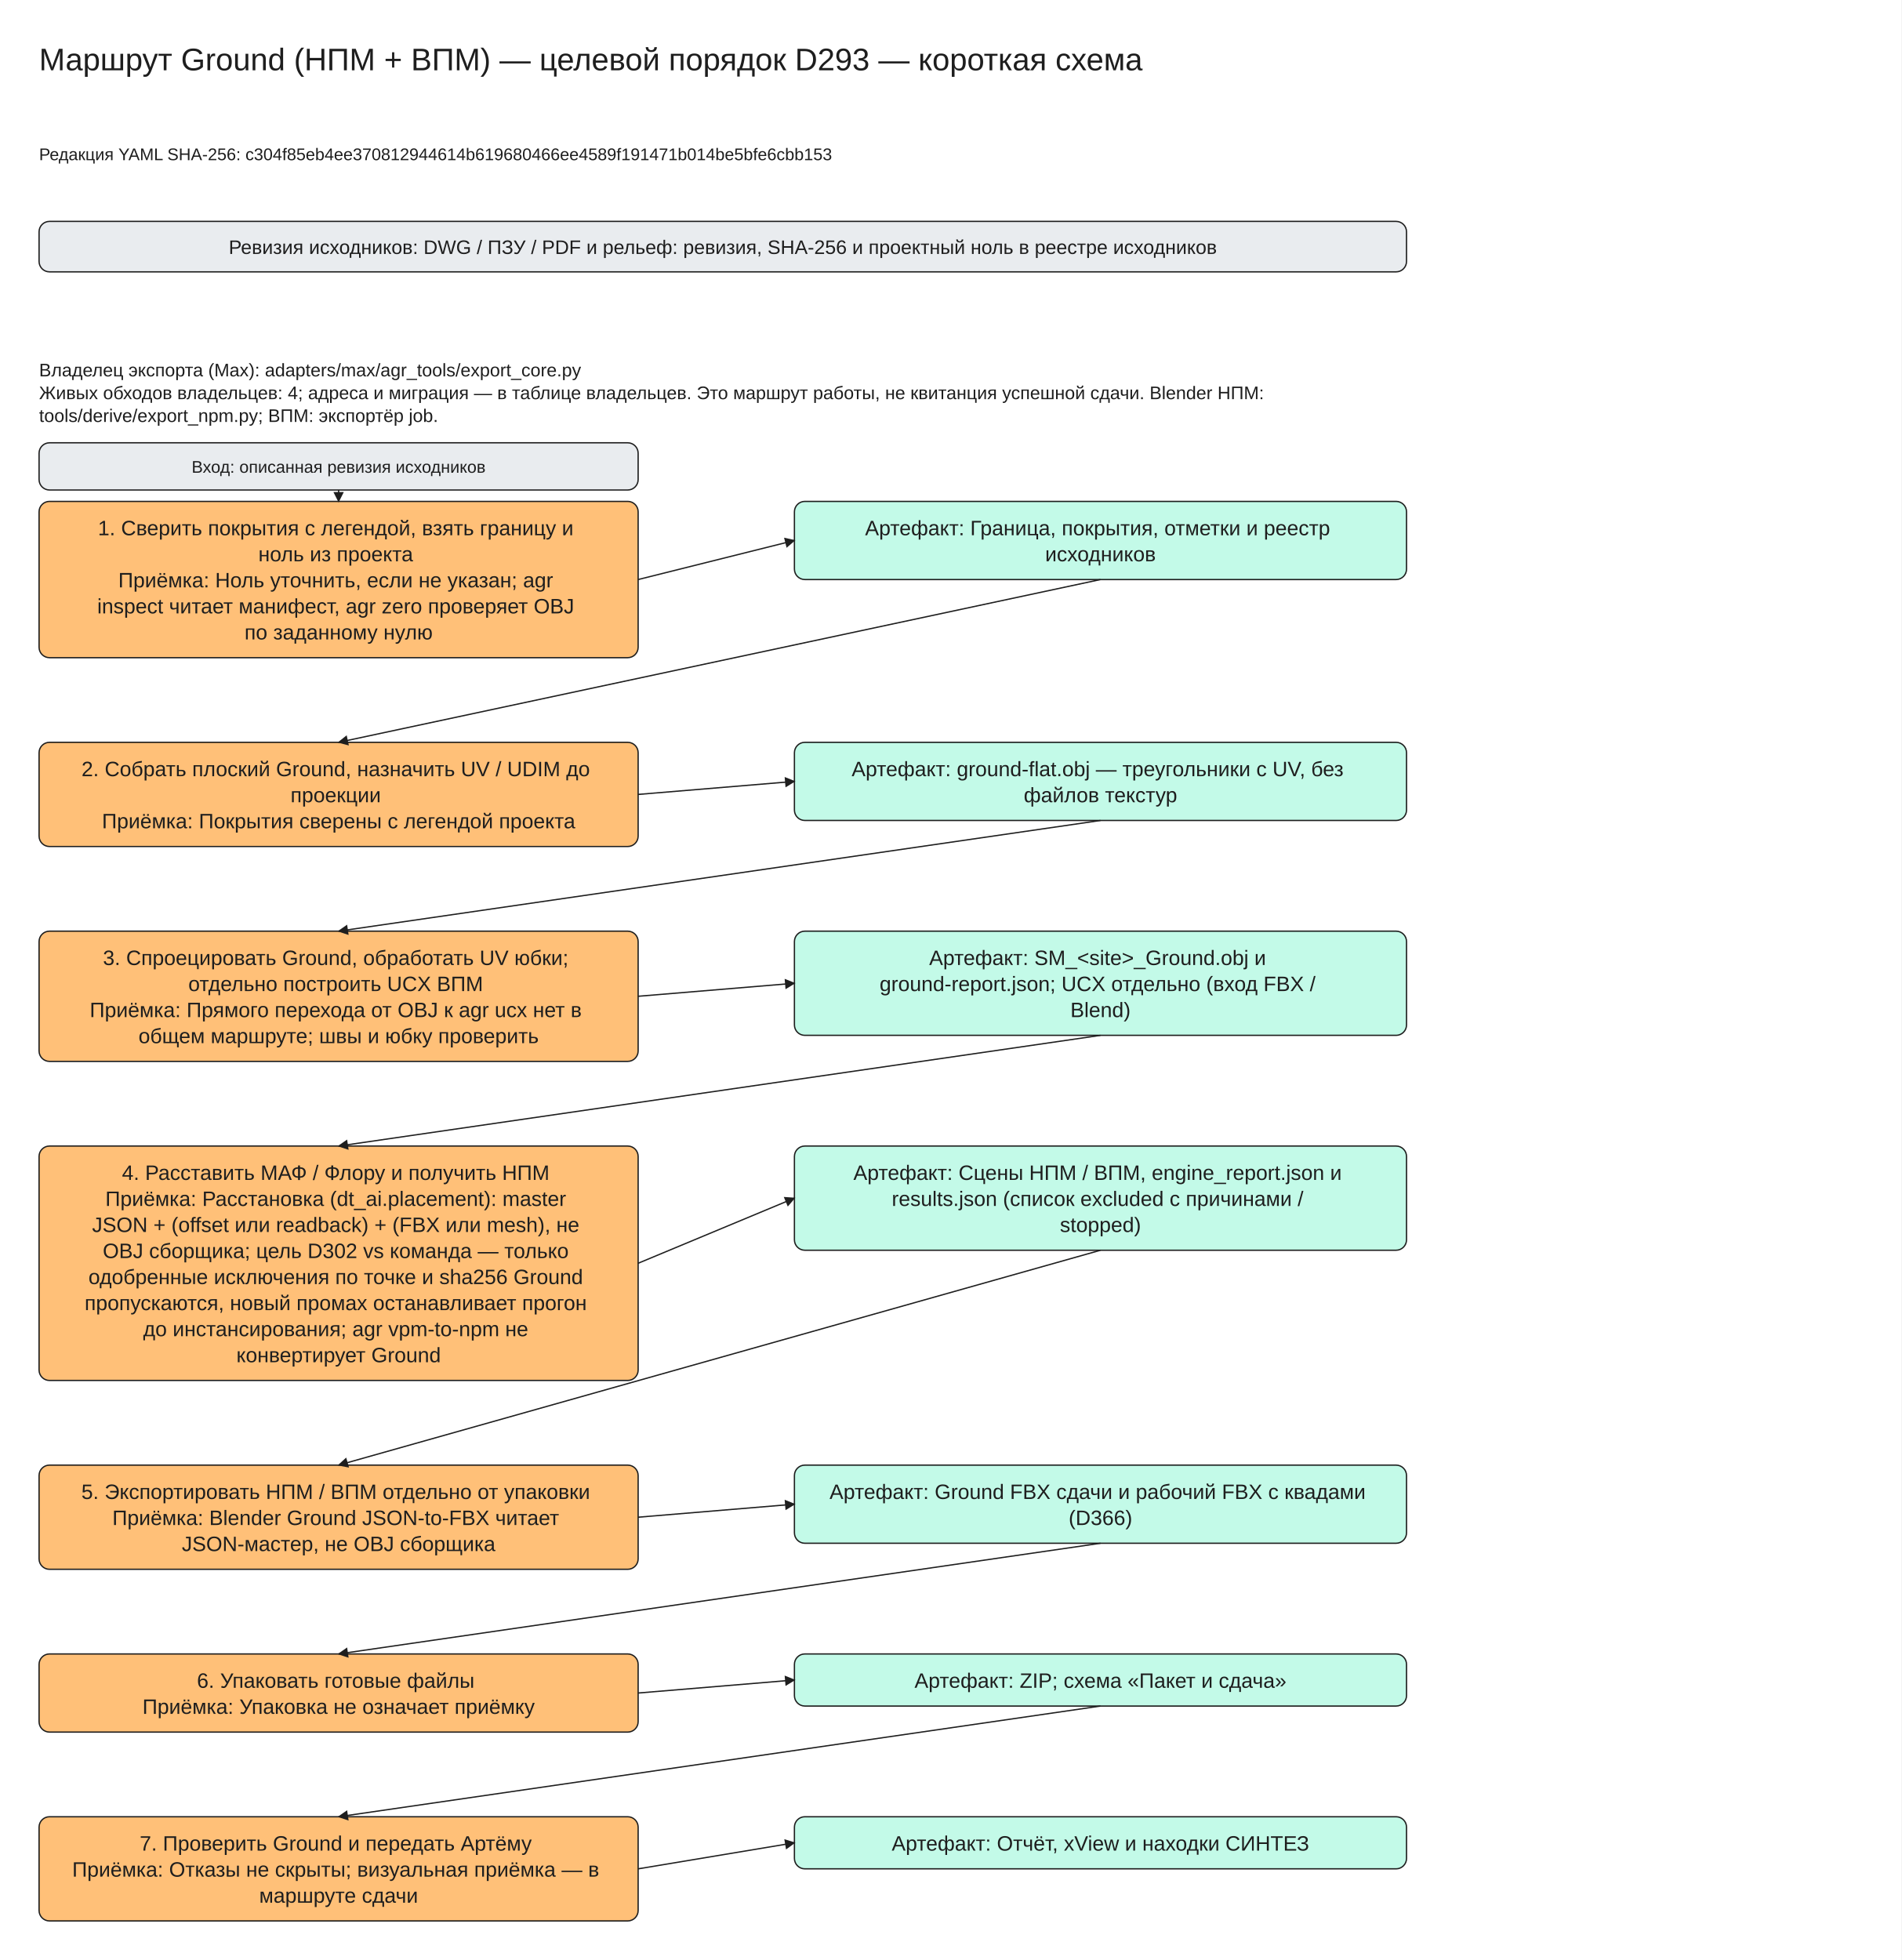
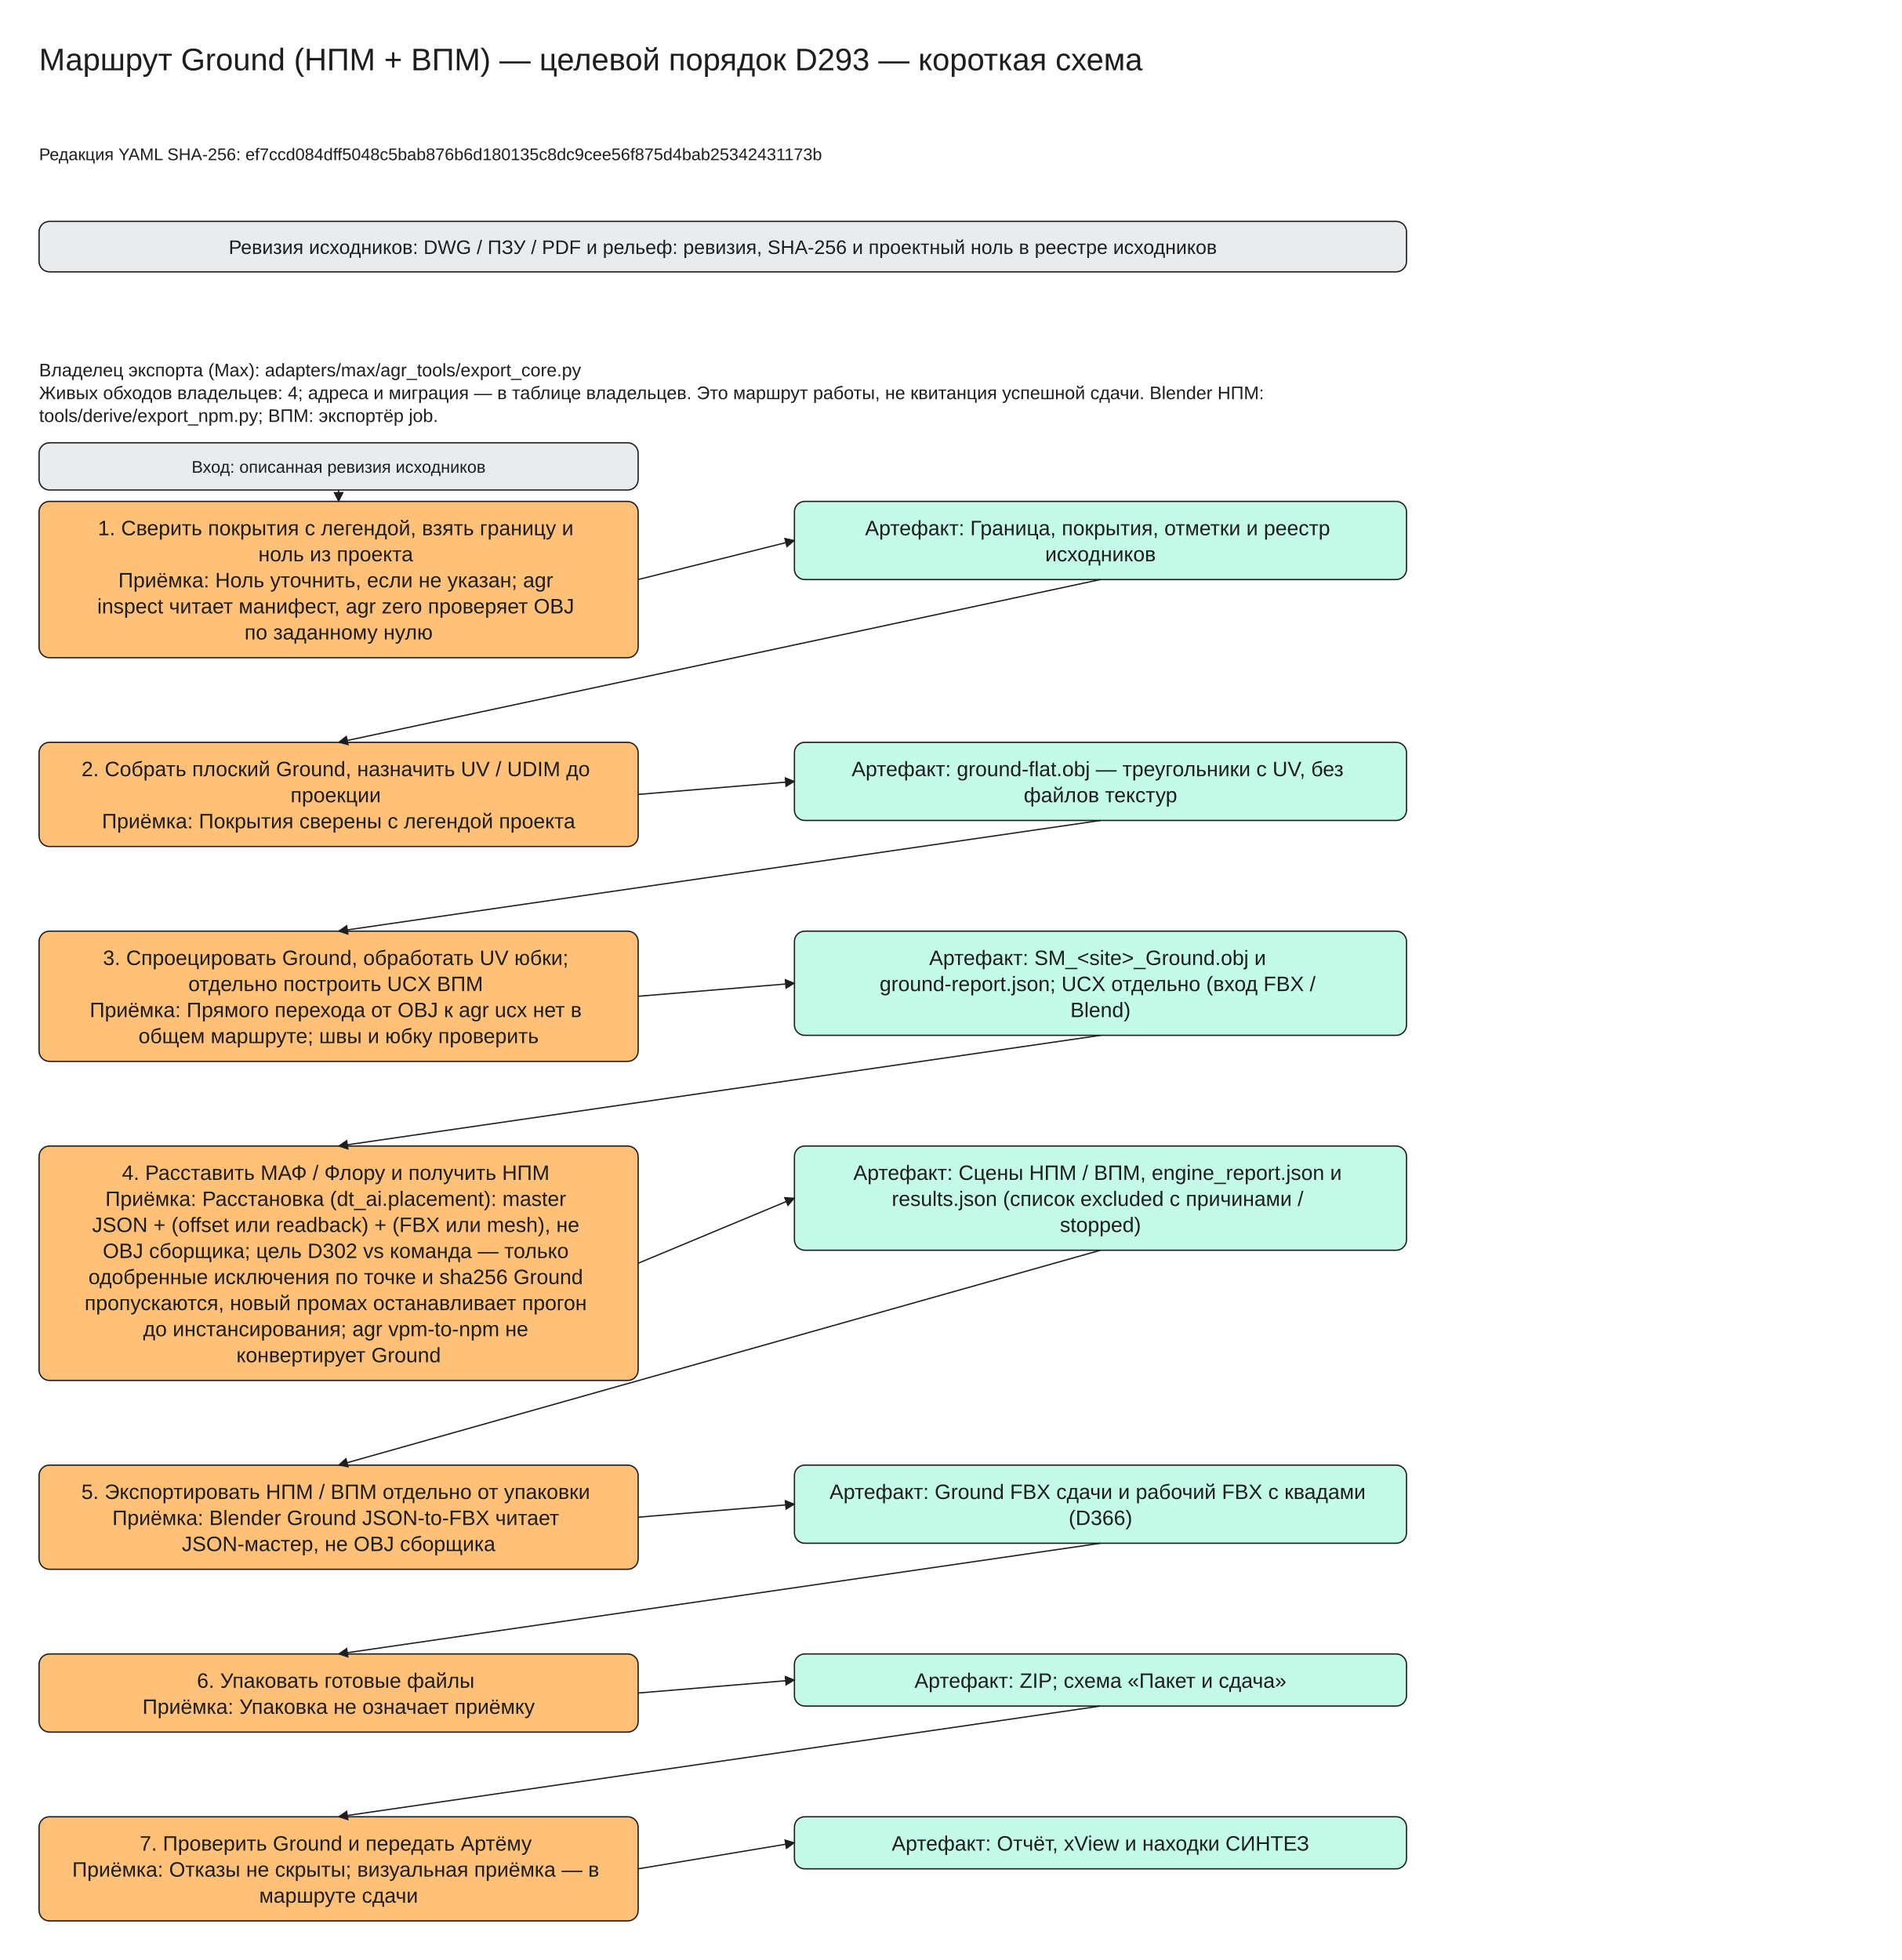
<svg xmlns="http://www.w3.org/2000/svg" viewBox="0 -30 1460 1505" width="1460" height="1505" font-family="Segoe UI, Arial, sans-serif">
  <defs>
    <marker id="arrow" viewBox="0 0 10 10" refX="9" refY="5" markerWidth="8" markerHeight="8" orient="auto-start-reverse">
      <path d="M0,0 L10,5 L0,10 z" fill="#1e1e1e" />
    </marker>
  </defs>
  <rect x="0" y="-30" width="1460" height="1505" fill="#ffffff" />
  <rect x="30" y="140" width="1050" height="38.75" rx="8" fill="#e9ecef" stroke="#1e1e1e" />
  <rect x="30" y="355" width="460" height="120.0" rx="8" fill="#ffc078" stroke="#1e1e1e" />
  <rect x="610" y="355" width="470" height="60.0" rx="8" fill="#c3fae8" stroke="#1e1e1e" />
  <rect x="30" y="310" width="460" height="36.25" rx="8" fill="#e9ecef" stroke="#1e1e1e" />
  <line x1="260.0" y1="346.25" x2="260.0" y2="355.0" stroke="#1e1e1e" marker-end="url(#arrow)" />
  <line x1="490" y1="415.0" x2="610" y2="385.0" stroke="#1e1e1e" marker-end="url(#arrow)" />
  <rect x="30" y="540.0" width="460" height="80.0" rx="8" fill="#ffc078" stroke="#1e1e1e" />
  <rect x="610" y="540.0" width="470" height="60.0" rx="8" fill="#c3fae8" stroke="#1e1e1e" />
  <line x1="845.0" y1="415.0" x2="260.0" y2="540.0" stroke="#1e1e1e" marker-end="url(#arrow)" />
  <line x1="490" y1="580.0" x2="610" y2="570.0" stroke="#1e1e1e" marker-end="url(#arrow)" />
  <rect x="30" y="685.0" width="460" height="100.0" rx="8" fill="#ffc078" stroke="#1e1e1e" />
  <rect x="610" y="685.0" width="470" height="80.0" rx="8" fill="#c3fae8" stroke="#1e1e1e" />
  <line x1="845.0" y1="600.0" x2="260.0" y2="685.0" stroke="#1e1e1e" marker-end="url(#arrow)" />
  <line x1="490" y1="735.0" x2="610" y2="725.0" stroke="#1e1e1e" marker-end="url(#arrow)" />
  <rect x="30" y="850.0" width="460" height="180.0" rx="8" fill="#ffc078" stroke="#1e1e1e" />
  <rect x="610" y="850.0" width="470" height="80.0" rx="8" fill="#c3fae8" stroke="#1e1e1e" />
  <line x1="845.0" y1="765.0" x2="260.0" y2="850.0" stroke="#1e1e1e" marker-end="url(#arrow)" />
  <line x1="490" y1="940.0" x2="610" y2="890.0" stroke="#1e1e1e" marker-end="url(#arrow)" />
  <rect x="30" y="1095.0" width="460" height="80.0" rx="8" fill="#ffc078" stroke="#1e1e1e" />
  <rect x="610" y="1095.0" width="470" height="60.0" rx="8" fill="#c3fae8" stroke="#1e1e1e" />
  <line x1="845.0" y1="930.0" x2="260.0" y2="1095.0" stroke="#1e1e1e" marker-end="url(#arrow)" />
  <line x1="490" y1="1135.0" x2="610" y2="1125.0" stroke="#1e1e1e" marker-end="url(#arrow)" />
  <rect x="30" y="1240.0" width="460" height="60.0" rx="8" fill="#ffc078" stroke="#1e1e1e" />
  <rect x="610" y="1240.0" width="470" height="40.0" rx="8" fill="#c3fae8" stroke="#1e1e1e" />
  <line x1="845.0" y1="1155.0" x2="260.0" y2="1240.0" stroke="#1e1e1e" marker-end="url(#arrow)" />
  <line x1="490" y1="1270.0" x2="610" y2="1260.0" stroke="#1e1e1e" marker-end="url(#arrow)" />
  <rect x="30" y="1365.0" width="460" height="80.0" rx="8" fill="#ffc078" stroke="#1e1e1e" />
  <rect x="610" y="1365.0" width="470" height="40.0" rx="8" fill="#c3fae8" stroke="#1e1e1e" />
  <line x1="845.0" y1="1280.0" x2="260.0" y2="1365.0" stroke="#1e1e1e" marker-end="url(#arrow)" />
  <line x1="490" y1="1405.0" x2="610" y2="1385.0" stroke="#1e1e1e" marker-end="url(#arrow)" />
  <text x="30" y="0" font-size="24" text-anchor="start" fill="#1e1e1e">
    <tspan x="30" dy="24">Маршрут Ground (НПМ + ВПМ) — целевой порядок D293 — короткая схема</tspan>
  </text>
  <text x="30" y="80" font-size="13" text-anchor="start" fill="#1e1e1e">
-     <tspan x="30" dy="13">Редакция YAML SHA-256: c304f85eb4ee370812944614b619680466ee4589f191471b014be5bfe6cbb153</tspan>
+     <tspan x="30" dy="13">Редакция YAML SHA-256: ef7ccd084dff5048c5bab876b6d180135c8dc9cee56f875d4bab25342431173b</tspan>
  </text>
  <text x="555.0" y="150.0" font-size="15" text-anchor="middle" fill="#1e1e1e">
    <tspan x="555.0" dy="15">Ревизия исходников: DWG / ПЗУ / PDF и рельеф: ревизия, SHA-256 и проектный ноль в реестре исходников</tspan>
  </text>
  <text x="30" y="245" font-size="14" text-anchor="start" fill="#1e1e1e">
    <tspan x="30" dy="14">Владелец экспорта (Max): adapters/max/agr_tools/export_core.py</tspan>
    <tspan x="30" dy="17.5">Живых обходов владельцев: 4; адреса и миграция — в таблице владельцев. Это маршрут работы, не квитанция успешной сдачи. Blender НПМ:</tspan>
    <tspan x="30" dy="17.5">tools/derive/export_npm.py; ВПМ: экспортёр job.</tspan>
  </text>
  <text x="260.0" y="365.0" font-size="16" text-anchor="middle" fill="#1e1e1e">
    <tspan x="260.0" dy="16">1. Сверить покрытия с легендой, взять границу и</tspan>
    <tspan x="260.0" dy="20.0">ноль из проекта</tspan>
    <tspan x="260.0" dy="20.0">Приёмка: Ноль уточнить, если не указан; agr</tspan>
    <tspan x="260.0" dy="20.0">inspect читает манифест, agr zero проверяет OBJ</tspan>
    <tspan x="260.0" dy="20.0">по заданному нулю</tspan>
  </text>
  <text x="845.0" y="365.0" font-size="16" text-anchor="middle" fill="#1e1e1e">
    <tspan x="845.0" dy="16">Артефакт: Граница, покрытия, отметки и реестр</tspan>
    <tspan x="845.0" dy="20.0">исходников</tspan>
  </text>
  <text x="260.0" y="320.0" font-size="13" text-anchor="middle" fill="#1e1e1e">
    <tspan x="260.0" dy="13">Вход: описанная ревизия исходников</tspan>
  </text>
  <text x="260.0" y="550.0" font-size="16" text-anchor="middle" fill="#1e1e1e">
    <tspan x="260.0" dy="16">2. Собрать плоский Ground, назначить UV / UDIM до</tspan>
    <tspan x="260.0" dy="20.0">проекции</tspan>
    <tspan x="260.0" dy="20.0">Приёмка: Покрытия сверены с легендой проекта</tspan>
  </text>
  <text x="845.0" y="550.0" font-size="16" text-anchor="middle" fill="#1e1e1e">
    <tspan x="845.0" dy="16">Артефакт: ground-flat.obj — треугольники с UV, без</tspan>
    <tspan x="845.0" dy="20.0">файлов текстур</tspan>
  </text>
  <text x="260.0" y="695.0" font-size="16" text-anchor="middle" fill="#1e1e1e">
    <tspan x="260.0" dy="16">3. Спроецировать Ground, обработать UV юбки;</tspan>
    <tspan x="260.0" dy="20.0">отдельно построить UCX ВПМ</tspan>
    <tspan x="260.0" dy="20.0">Приёмка: Прямого перехода от OBJ к agr ucx нет в</tspan>
    <tspan x="260.0" dy="20.0">общем маршруте; швы и юбку проверить</tspan>
  </text>
  <text x="845.0" y="695.0" font-size="16" text-anchor="middle" fill="#1e1e1e">
    <tspan x="845.0" dy="16">Артефакт: SM_&lt;site&gt;_Ground.obj и</tspan>
    <tspan x="845.0" dy="20.0">ground-report.json; UCX отдельно (вход FBX /</tspan>
    <tspan x="845.0" dy="20.0">Blend)</tspan>
  </text>
  <text x="260.0" y="860.0" font-size="16" text-anchor="middle" fill="#1e1e1e">
    <tspan x="260.0" dy="16">4. Расставить МАФ / Флору и получить НПМ</tspan>
    <tspan x="260.0" dy="20.0">Приёмка: Расстановка (dt_ai.placement): master</tspan>
    <tspan x="260.0" dy="20.0">JSON + (offset или readback) + (FBX или mesh), не</tspan>
    <tspan x="260.0" dy="20.0">OBJ сборщика; цель D302 vs команда — только</tspan>
    <tspan x="260.0" dy="20.0">одобренные исключения по точке и sha256 Ground</tspan>
    <tspan x="260.0" dy="20.0">пропускаются, новый промах останавливает прогон</tspan>
    <tspan x="260.0" dy="20.0">до инстансирования; agr vpm-to-npm не</tspan>
    <tspan x="260.0" dy="20.0">конвертирует Ground</tspan>
  </text>
  <text x="845.0" y="860.0" font-size="16" text-anchor="middle" fill="#1e1e1e">
    <tspan x="845.0" dy="16">Артефакт: Сцены НПМ / ВПМ, engine_report.json и</tspan>
    <tspan x="845.0" dy="20.0">results.json (список excluded с причинами /</tspan>
    <tspan x="845.0" dy="20.0">stopped)</tspan>
  </text>
  <text x="260.0" y="1105.0" font-size="16" text-anchor="middle" fill="#1e1e1e">
    <tspan x="260.0" dy="16">5. Экспортировать НПМ / ВПМ отдельно от упаковки</tspan>
    <tspan x="260.0" dy="20.0">Приёмка: Blender Ground JSON-to-FBX читает</tspan>
    <tspan x="260.0" dy="20.0">JSON-мастер, не OBJ сборщика</tspan>
  </text>
  <text x="845.0" y="1105.0" font-size="16" text-anchor="middle" fill="#1e1e1e">
    <tspan x="845.0" dy="16">Артефакт: Ground FBX сдачи и рабочий FBX с квадами</tspan>
    <tspan x="845.0" dy="20.0">(D366)</tspan>
  </text>
  <text x="260.0" y="1250.0" font-size="16" text-anchor="middle" fill="#1e1e1e">
    <tspan x="260.0" dy="16">6. Упаковать готовые файлы</tspan>
    <tspan x="260.0" dy="20.0">Приёмка: Упаковка не означает приёмку</tspan>
  </text>
  <text x="845.0" y="1250.0" font-size="16" text-anchor="middle" fill="#1e1e1e">
    <tspan x="845.0" dy="16">Артефакт: ZIP; схема «Пакет и сдача»</tspan>
  </text>
  <text x="260.0" y="1375.0" font-size="16" text-anchor="middle" fill="#1e1e1e">
    <tspan x="260.0" dy="16">7. Проверить Ground и передать Артёму</tspan>
    <tspan x="260.0" dy="20.0">Приёмка: Отказы не скрыты; визуальная приёмка — в</tspan>
    <tspan x="260.0" dy="20.0">маршруте сдачи</tspan>
  </text>
  <text x="845.0" y="1375.0" font-size="16" text-anchor="middle" fill="#1e1e1e">
    <tspan x="845.0" dy="16">Артефакт: Отчёт, xView и находки СИНТЕЗ</tspan>
  </text>
</svg>
